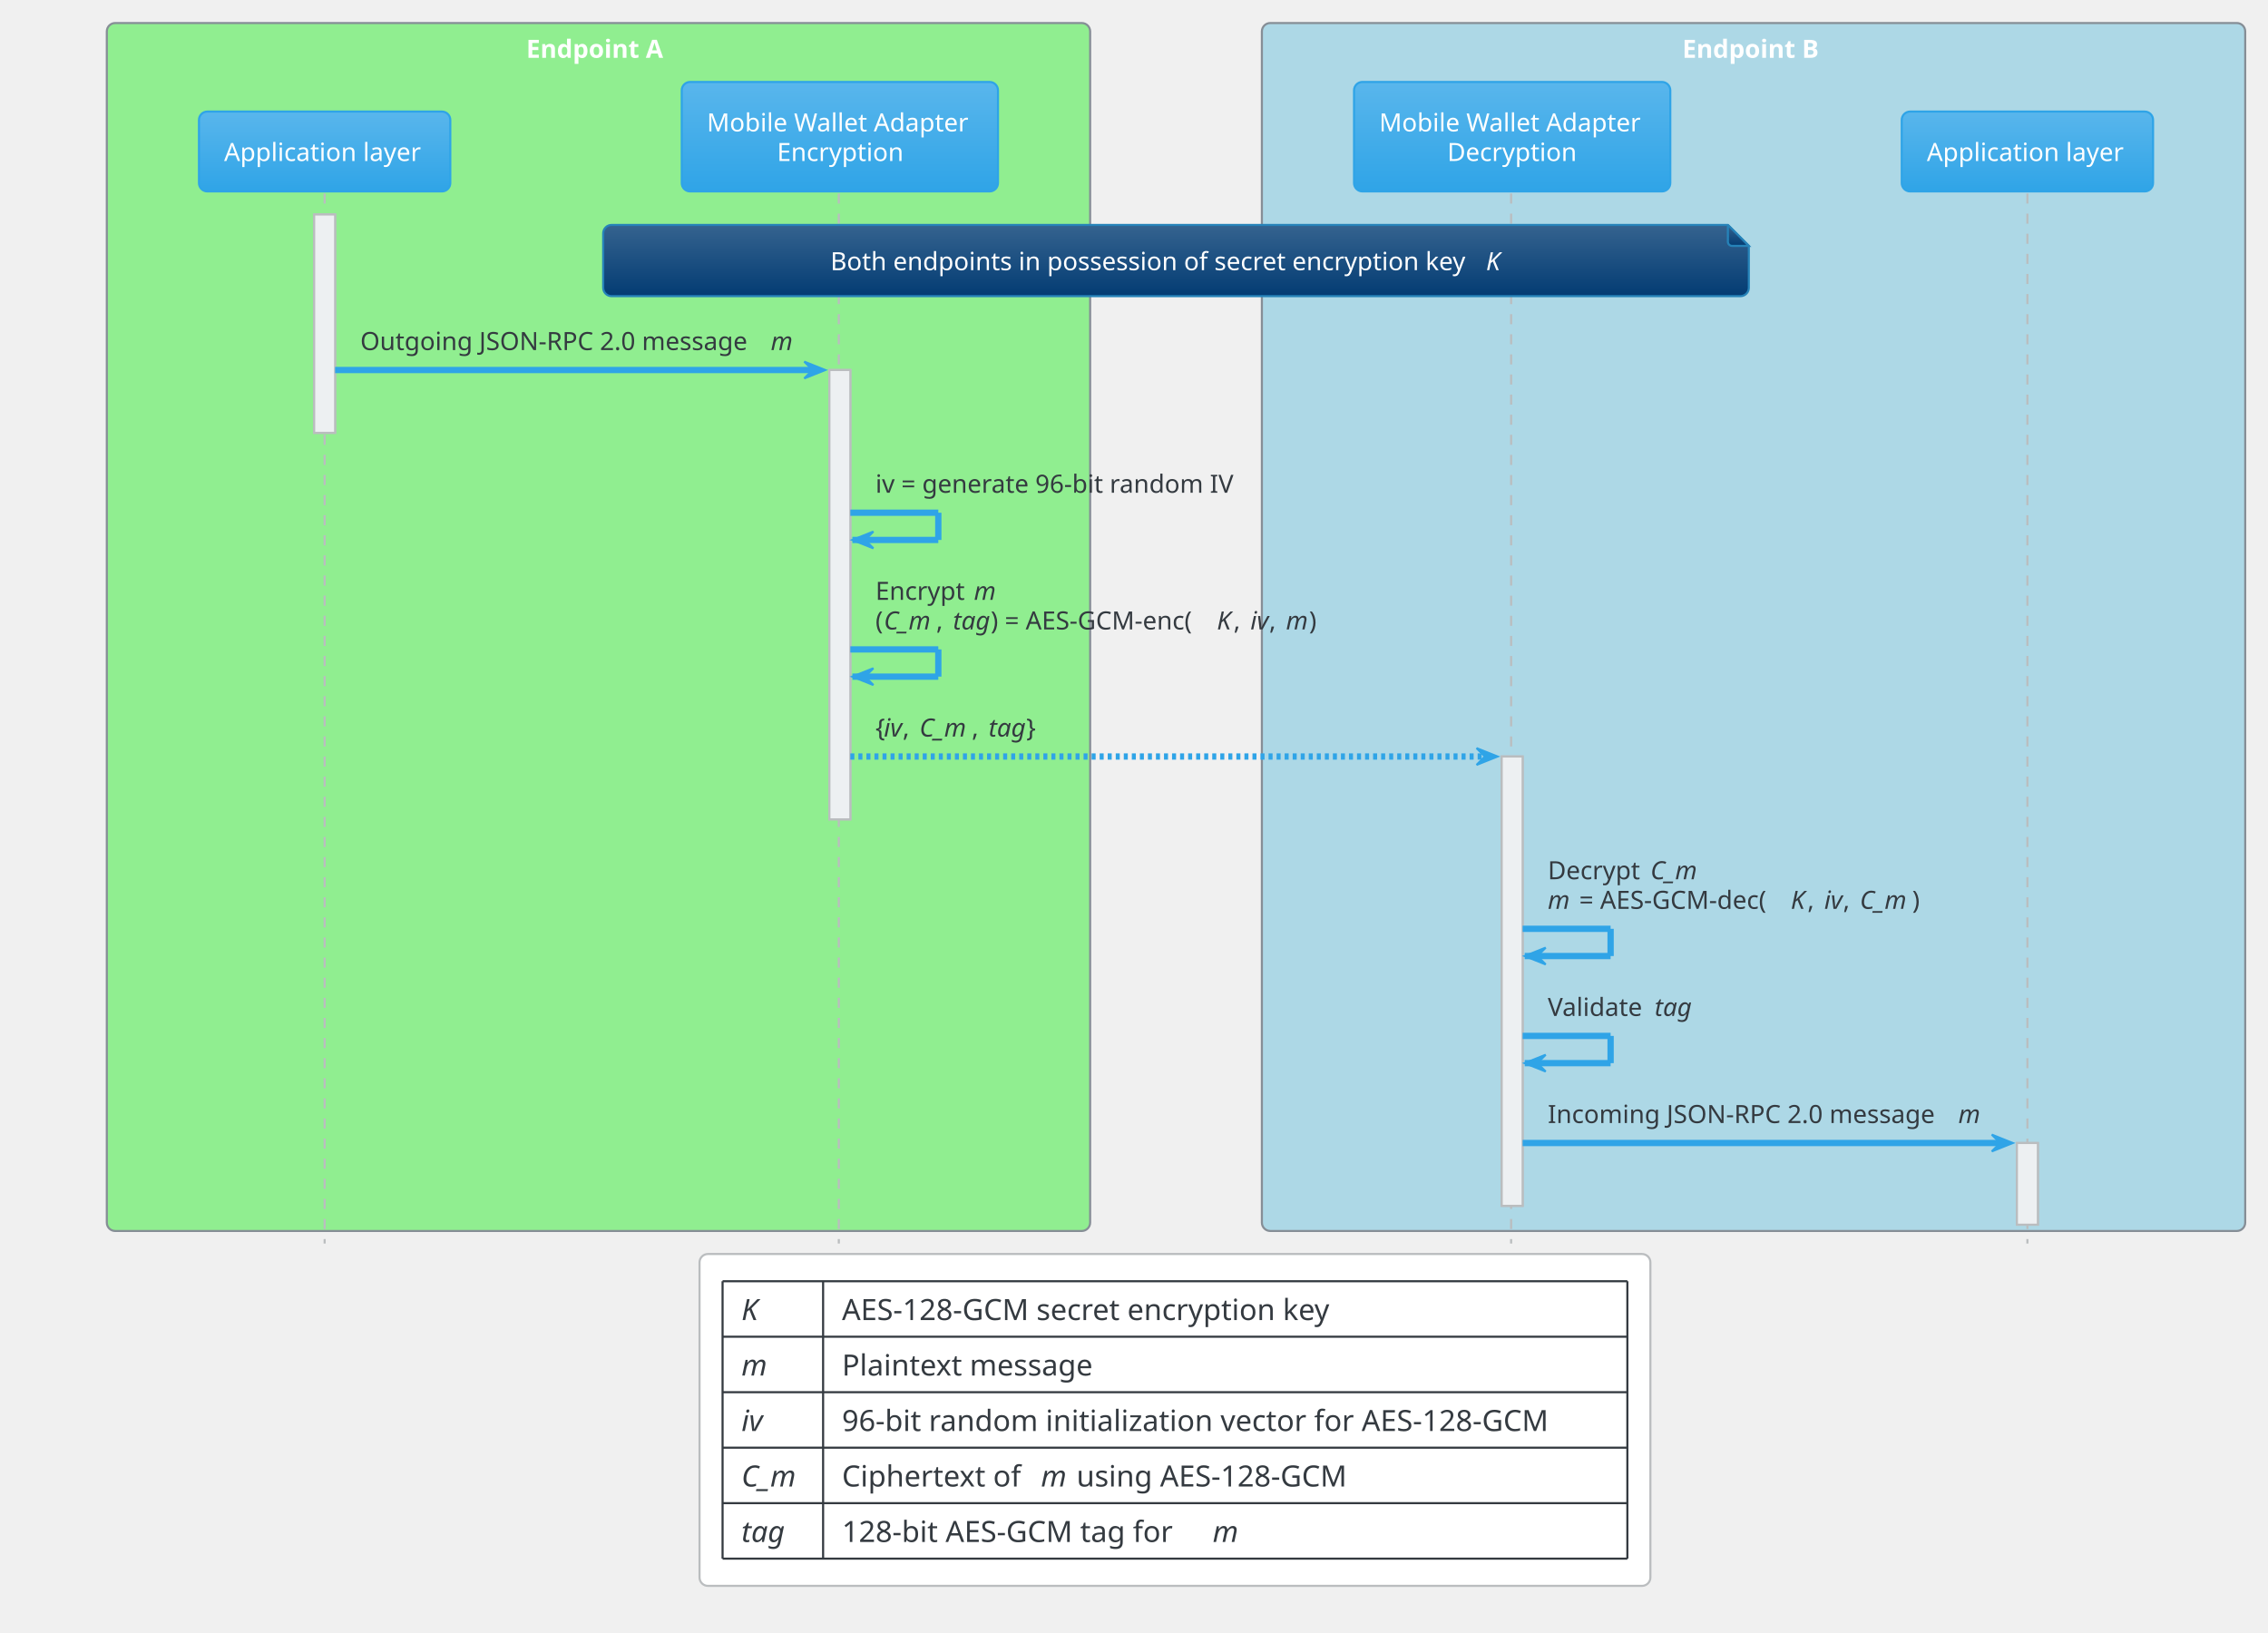
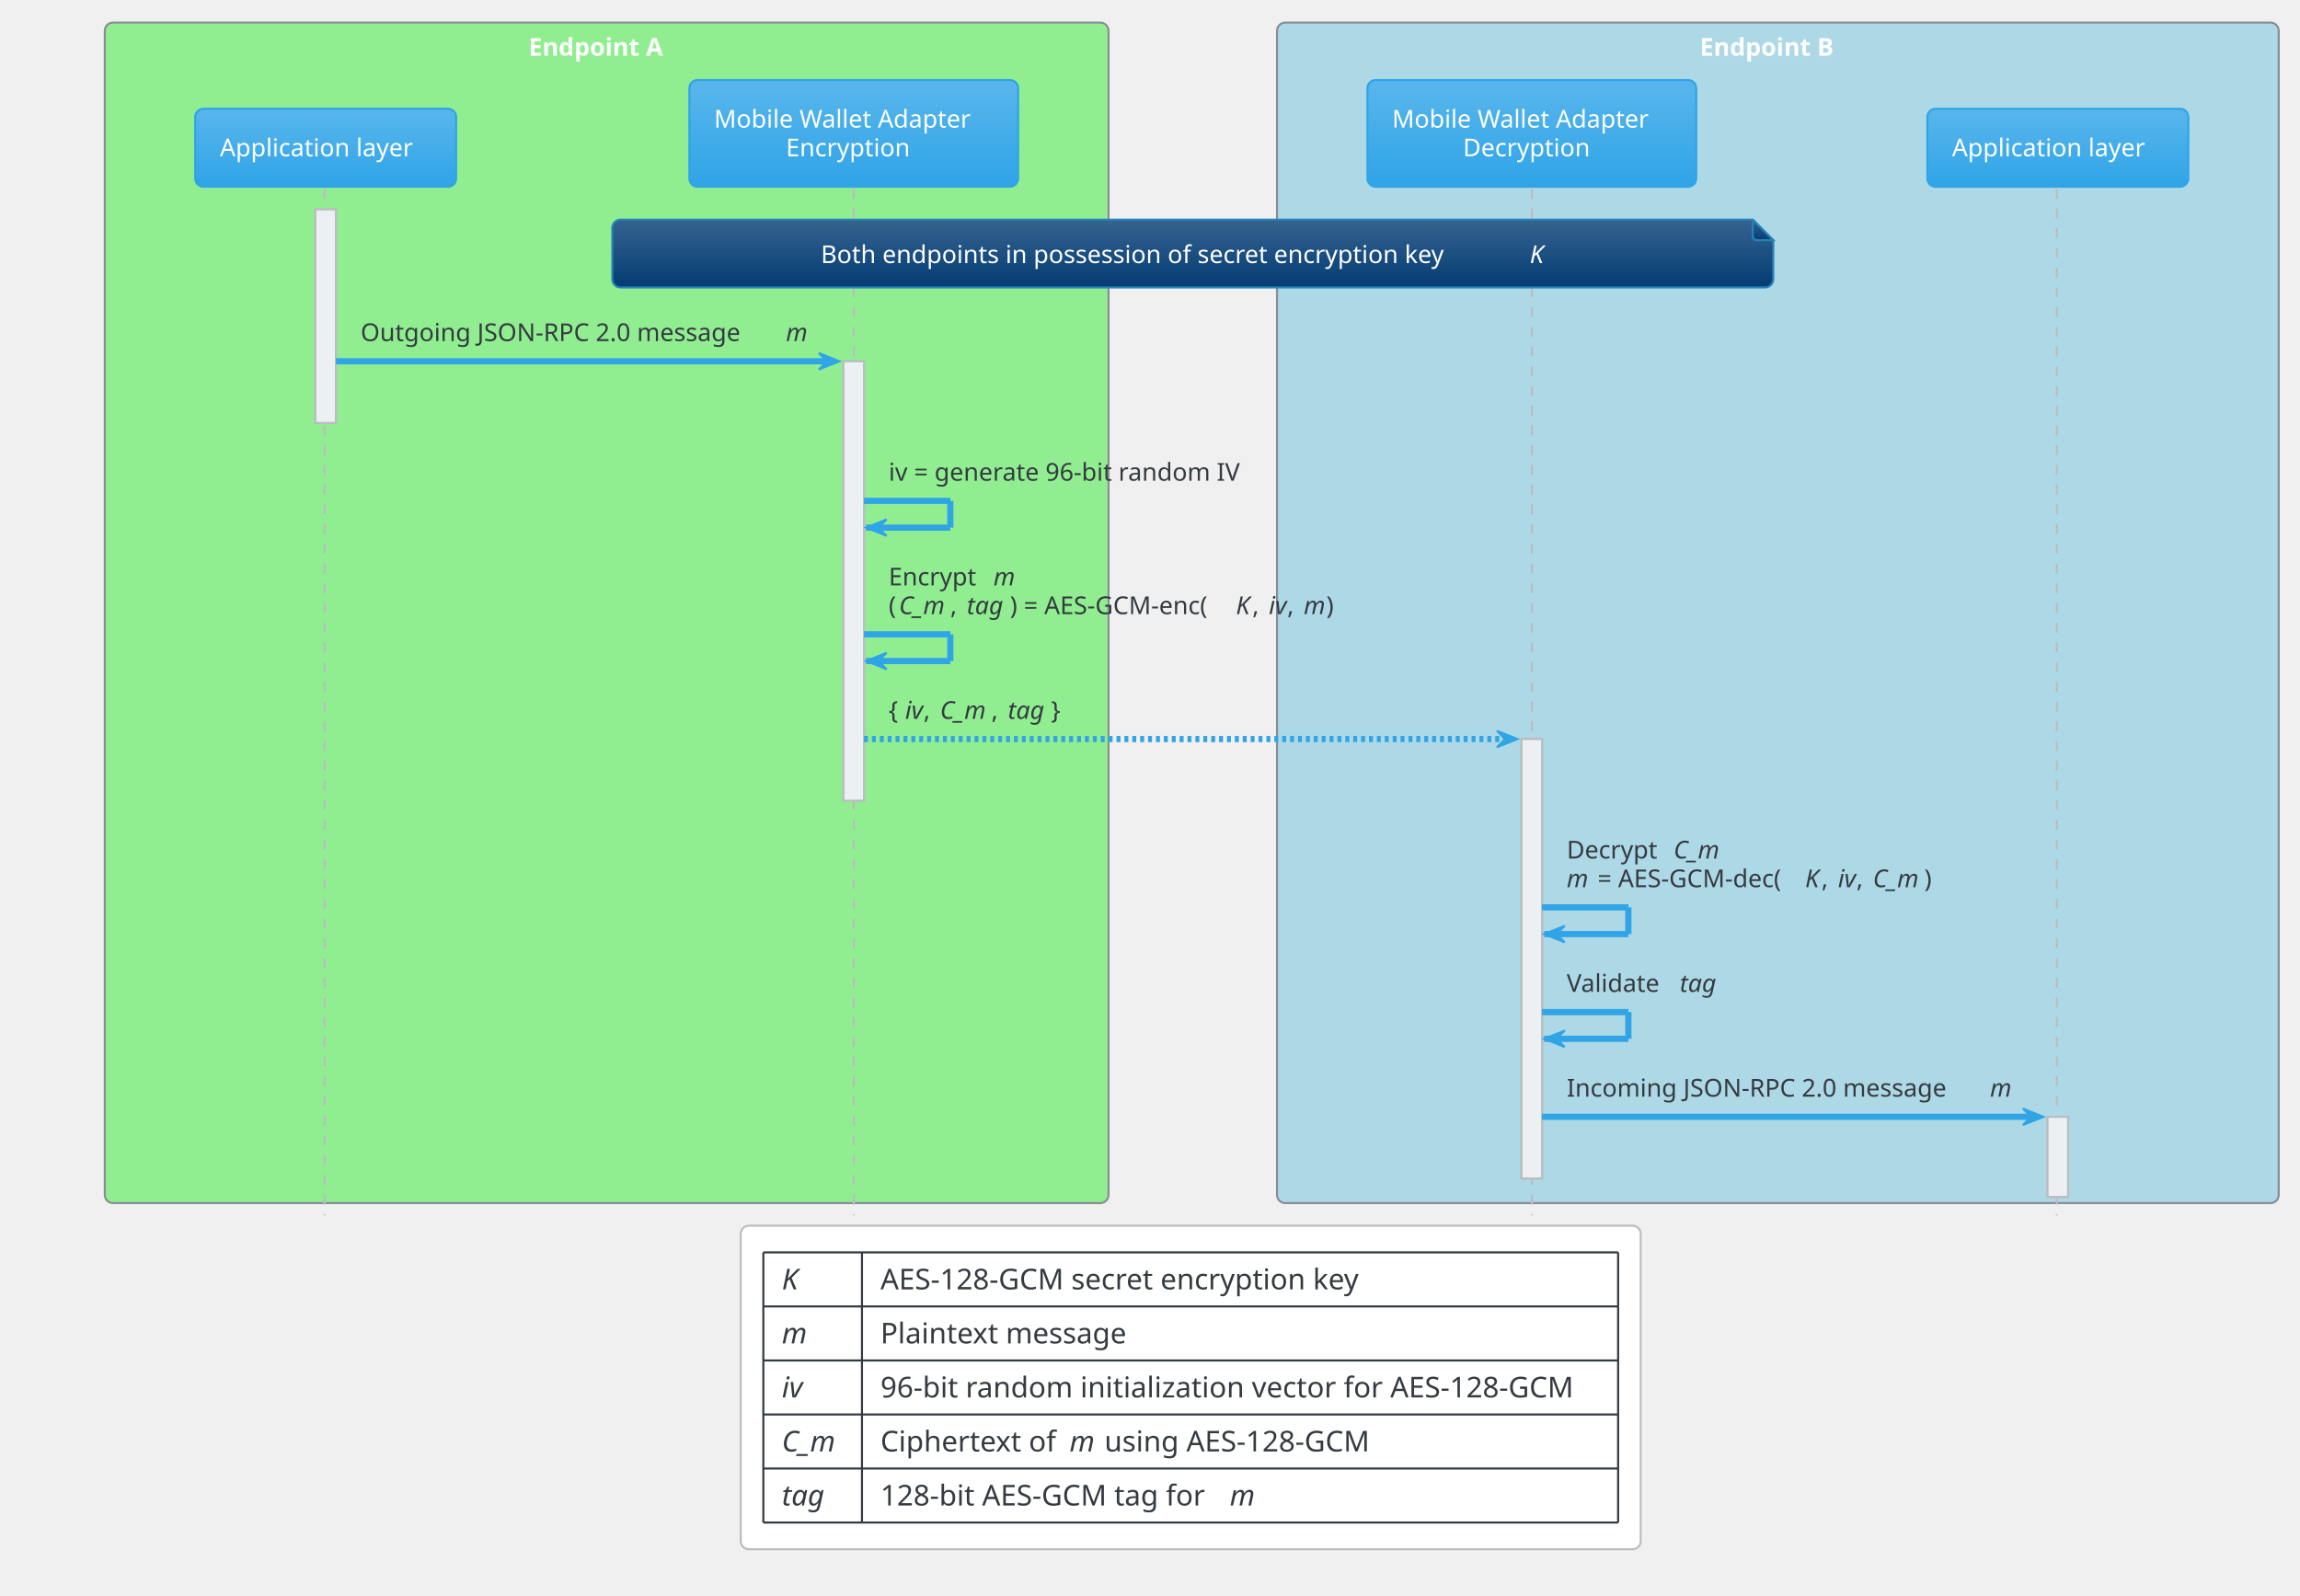
- <svg xmlns="http://www.w3.org/2000/svg" contentStyleType="text/css" height="812.5px" preserveAspectRatio="none" style="width:1128px;height:812px;background:#FFFFFF;" version="1.1" viewBox="0 0 1128 812" width="1128.125px" zoomAndPan="magnify">
+ <svg xmlns="http://www.w3.org/2000/svg" contentStyleType="text/css" height="809.375px" preserveAspectRatio="none" style="width:1166px;height:809px;background:#FFFFFF;" version="1.1" viewBox="0 0 1166 809" width="1166.667px" zoomAndPan="magnify">
  <defs>
    <linearGradient id="g9wyo9ff88xkp0" x1="50%" x2="50%" y1="0%" y2="100%">
      <stop offset="0%" stop-color="#59B6EC" />
      <stop offset="100%" stop-color="#2FA4E7" />
    </linearGradient>
    <linearGradient id="g9wyo9ff88xkp1" x1="50%" x2="50%" y1="0%" y2="100%">
      <stop offset="0%" stop-color="#35638F" />
      <stop offset="100%" stop-color="#033C73" />
    </linearGradient>
  </defs>
  <g>
-     <rect fill="#90EE90" height="600.757" rx="4.167" ry="4.167" style="stroke:#868E96;stroke-width:1.042;" width="489.062" x="53.125" y="11.458" />
-     <text fill="#FFFFFF" font-family="&quot;Verdana&quot;" font-size="12.5" font-weight="bold" lengthAdjust="spacing" textLength="71.875" x="261.719" y="28.752">Endpoint A</text>
-     <rect fill="#ADD8E6" height="600.757" rx="4.167" ry="4.167" style="stroke:#868E96;stroke-width:1.042;" width="489.062" x="627.604" y="11.458" />
-     <text fill="#FFFFFF" font-family="&quot;Verdana&quot;" font-size="12.5" font-weight="bold" lengthAdjust="spacing" textLength="70.833" x="836.719" y="28.752">Endpoint B</text>
-     <rect fill="#EDF0F2" height="108.61" style="stroke:#BABDBF;stroke-width:1.042;" width="10.417" x="156.25" y="106.665" />
-     <rect fill="#EDF0F2" height="223.47" style="stroke:#BABDBF;stroke-width:1.042;" width="10.417" x="412.5" y="184.025" />
-     <rect fill="#EDF0F2" height="223.47" style="stroke:#BABDBF;stroke-width:1.042;" width="10.417" x="746.875" y="376.245" />
-     <rect fill="#EDF0F2" height="40.625" style="stroke:#BABDBF;stroke-width:1.042;" width="10.417" x="1003.125" y="568.465" />
-     <line style="stroke:#BABDBF;stroke-width:1.042;stroke-dasharray:5.0,5.0;" x1="161.458" x2="161.458" y1="96.248" y2="618.465" />
-     <line style="stroke:#BABDBF;stroke-width:1.042;stroke-dasharray:5.0,5.0;" x1="417.188" x2="417.188" y1="96.248" y2="618.465" />
-     <line style="stroke:#BABDBF;stroke-width:1.042;stroke-dasharray:5.0,5.0;" x1="751.562" x2="751.562" y1="96.248" y2="618.465" />
-     <line style="stroke:#BABDBF;stroke-width:1.042;stroke-dasharray:5.0,5.0;" x1="1008.333" x2="1008.333" y1="96.248" y2="618.465" />
-     <rect fill="url(#g9wyo9ff88xkp0)" height="39.722" rx="4.167" ry="4.167" style="stroke:#2FA4E7;stroke-width:1.042;" width="125" x="98.958" y="55.485" />
-     <text fill="#FFFFFF" font-family="&quot;Verdana&quot;" font-size="12.5" lengthAdjust="spacing" textLength="100" x="111.458" y="80.07">Application layer</text>
-     <rect fill="url(#g9wyo9ff88xkp0)" height="54.443" rx="4.167" ry="4.167" style="stroke:#2FA4E7;stroke-width:1.042;" width="157.292" x="339.062" y="40.763" />
-     <text fill="#FFFFFF" font-family="&quot;Verdana&quot;" font-size="12.5" lengthAdjust="spacing" textLength="132.292" x="351.562" y="65.348">Mobile Wallet Adapter</text>
-     <text fill="#FFFFFF" font-family="&quot;Verdana&quot;" font-size="12.5" lengthAdjust="spacing" textLength="62.5" x="386.458" y="80.07">Encryption</text>
-     <rect fill="url(#g9wyo9ff88xkp0)" height="54.443" rx="4.167" ry="4.167" style="stroke:#2FA4E7;stroke-width:1.042;" width="157.292" x="673.438" y="40.763" />
-     <text fill="#FFFFFF" font-family="&quot;Verdana&quot;" font-size="12.5" lengthAdjust="spacing" textLength="132.292" x="685.938" y="65.348">Mobile Wallet Adapter</text>
-     <text fill="#FFFFFF" font-family="&quot;Verdana&quot;" font-size="12.5" lengthAdjust="spacing" textLength="64.583" x="719.792" y="80.07">Decryption</text>
-     <rect fill="url(#g9wyo9ff88xkp0)" height="39.722" rx="4.167" ry="4.167" style="stroke:#2FA4E7;stroke-width:1.042;" width="125" x="945.833" y="55.485" />
-     <text fill="#FFFFFF" font-family="&quot;Verdana&quot;" font-size="12.5" lengthAdjust="spacing" textLength="100" x="958.333" y="80.07">Application layer</text>
-     <rect fill="#EDF0F2" height="108.61" style="stroke:#BABDBF;stroke-width:1.042;" width="10.417" x="156.25" y="106.665" />
-     <rect fill="#EDF0F2" height="223.47" style="stroke:#BABDBF;stroke-width:1.042;" width="10.417" x="412.5" y="184.025" />
-     <rect fill="#EDF0F2" height="223.47" style="stroke:#BABDBF;stroke-width:1.042;" width="10.417" x="746.875" y="376.245" />
-     <rect fill="#EDF0F2" height="40.625" style="stroke:#BABDBF;stroke-width:1.042;" width="10.417" x="1003.125" y="568.465" />
-     <path d="M300,116.04 L300,143.123 A4.167,4.167 0 0 0 304.167,147.29 L865.625,147.29 A4.167,4.167 0 0 0 869.792,143.123 L869.792,122.29 L859.375,111.873 L304.167,111.873 A4.167,4.167 0 0 0 300,116.04 " fill="url(#g9wyo9ff88xkp1)" style="stroke:#2683B9;stroke-width:1.042;" />
-     <path d="M859.375,111.873 L859.375,120.207 A2.083,2.083 0 0 0 861.458,122.29 L869.792,122.29 L859.375,111.873 " fill="url(#g9wyo9ff88xkp1)" style="stroke:#2683B9;stroke-width:1.042;" />
-     <text fill="#FFFFFF" font-family="&quot;Verdana&quot;" font-size="12.5" lengthAdjust="spacing" textLength="321.875" x="413.021" y="134.375">Both endpoints in possession of secret encryption key</text>
-     <text fill="#FFFFFF" font-family="&quot;Verdana&quot;" font-size="12.5" font-style="italic" lengthAdjust="spacing" textLength="8.333" x="739.062" y="134.375">K</text>
-     <polygon fill="#2FA4E7" points="400,179.858,410.417,184.025,400,188.192,404.167,184.025" style="stroke:#2FA4E7;stroke-width:1.042;" />
-     <line style="stroke:#2FA4E7;stroke-width:3.125;" x1="166.667" x2="406.25" y1="184.025" y2="184.025" />
-     <text fill="#343A40" font-family="&quot;Verdana&quot;" font-size="12.5" lengthAdjust="spacing" textLength="200" x="179.167" y="174.097">Outgoing JSON-RPC 2.0 message</text>
-     <text fill="#343A40" font-family="&quot;Verdana&quot;" font-size="12.5" font-style="italic" lengthAdjust="spacing" textLength="11.458" x="383.333" y="174.097">m</text>
-     <line style="stroke:#2FA4E7;stroke-width:3.125;" x1="422.917" x2="466.667" y1="254.997" y2="254.997" />
-     <line style="stroke:#2FA4E7;stroke-width:3.125;" x1="466.667" x2="466.667" y1="254.997" y2="268.538" />
-     <line style="stroke:#2FA4E7;stroke-width:3.125;" x1="423.958" x2="466.667" y1="268.538" y2="268.538" />
-     <polygon fill="#2FA4E7" points="434.375,264.372,423.958,268.538,434.375,272.705,430.208,268.538" style="stroke:#2FA4E7;stroke-width:1.042;" />
-     <text fill="#343A40" font-family="&quot;Verdana&quot;" font-size="12.5" lengthAdjust="spacing" textLength="191.667" x="435.417" y="245.068">iv = generate 96-bit random IV</text>
-     <line style="stroke:#2FA4E7;stroke-width:3.125;" x1="422.917" x2="466.667" y1="322.982" y2="322.982" />
-     <line style="stroke:#2FA4E7;stroke-width:3.125;" x1="466.667" x2="466.667" y1="322.982" y2="336.523" />
-     <line style="stroke:#2FA4E7;stroke-width:3.125;" x1="423.958" x2="466.667" y1="336.523" y2="336.523" />
-     <polygon fill="#2FA4E7" points="434.375,332.357,423.958,336.523,434.375,340.69,430.208,336.523" style="stroke:#2FA4E7;stroke-width:1.042;" />
-     <text fill="#343A40" font-family="&quot;Verdana&quot;" font-size="12.5" lengthAdjust="spacing" textLength="44.792" x="435.417" y="298.332">Encrypt</text>
-     <text fill="#343A40" font-family="&quot;Verdana&quot;" font-size="12.5" font-style="italic" lengthAdjust="spacing" textLength="11.458" x="484.375" y="298.332">m</text>
-     <text fill="#343A40" font-family="&quot;Verdana&quot;" font-size="12.5" lengthAdjust="spacing" textLength="4.167" x="435.417" y="313.053">(</text>
-     <text fill="#343A40" font-family="&quot;Verdana&quot;" font-size="12.5" font-style="italic" lengthAdjust="spacing" textLength="26.042" x="439.583" y="313.053">C_m</text>
-     <text fill="#343A40" font-family="&quot;Verdana&quot;" font-size="12.5" lengthAdjust="spacing" textLength="4.167" x="465.625" y="313.053">,</text>
-     <text fill="#343A40" font-family="&quot;Verdana&quot;" font-size="12.5" font-style="italic" lengthAdjust="spacing" textLength="18.75" x="473.958" y="313.053">tag</text>
-     <text fill="#343A40" font-family="&quot;Verdana&quot;" font-size="12.5" lengthAdjust="spacing" textLength="112.5" x="492.708" y="313.053">) = AES-GCM-enc(</text>
-     <text fill="#343A40" font-family="&quot;Verdana&quot;" font-size="12.5" font-style="italic" lengthAdjust="spacing" textLength="8.333" x="605.208" y="313.053">K</text>
-     <text fill="#343A40" font-family="&quot;Verdana&quot;" font-size="12.5" lengthAdjust="spacing" textLength="4.167" x="613.542" y="313.053">,</text>
-     <text fill="#343A40" font-family="&quot;Verdana&quot;" font-size="12.5" font-style="italic" lengthAdjust="spacing" textLength="9.375" x="621.875" y="313.053">iv</text>
-     <text fill="#343A40" font-family="&quot;Verdana&quot;" font-size="12.5" lengthAdjust="spacing" textLength="4.167" x="631.25" y="313.053">,</text>
-     <text fill="#343A40" font-family="&quot;Verdana&quot;" font-size="12.5" font-style="italic" lengthAdjust="spacing" textLength="11.458" x="639.583" y="313.053">m</text>
-     <text fill="#343A40" font-family="&quot;Verdana&quot;" font-size="12.5" lengthAdjust="spacing" textLength="4.167" x="651.042" y="313.053">)</text>
-     <polygon fill="#2FA4E7" points="734.375,372.079,744.792,376.245,734.375,380.412,738.542,376.245" style="stroke:#2FA4E7;stroke-width:1.042;" />
-     <line style="stroke:#2FA4E7;stroke-width:3.125;stroke-dasharray:2.0,2.0;" x1="422.917" x2="740.625" y1="376.245" y2="376.245" />
-     <text fill="#343A40" font-family="&quot;Verdana&quot;" font-size="12.5" lengthAdjust="spacing" textLength="4.167" x="435.417" y="366.317">{</text>
-     <text fill="#343A40" font-family="&quot;Verdana&quot;" font-size="12.5" font-style="italic" lengthAdjust="spacing" textLength="9.375" x="439.583" y="366.317">iv</text>
-     <text fill="#343A40" font-family="&quot;Verdana&quot;" font-size="12.5" lengthAdjust="spacing" textLength="4.167" x="448.958" y="366.317">,</text>
-     <text fill="#343A40" font-family="&quot;Verdana&quot;" font-size="12.5" font-style="italic" lengthAdjust="spacing" textLength="26.042" x="457.292" y="366.317">C_m</text>
-     <text fill="#343A40" font-family="&quot;Verdana&quot;" font-size="12.5" lengthAdjust="spacing" textLength="4.167" x="483.333" y="366.317">,</text>
-     <text fill="#343A40" font-family="&quot;Verdana&quot;" font-size="12.5" font-style="italic" lengthAdjust="spacing" textLength="18.75" x="491.667" y="366.317">tag</text>
-     <text fill="#343A40" font-family="&quot;Verdana&quot;" font-size="12.5" lengthAdjust="spacing" textLength="4.167" x="510.417" y="366.317">}</text>
-     <line style="stroke:#2FA4E7;stroke-width:3.125;" x1="757.292" x2="801.042" y1="461.938" y2="461.938" />
-     <line style="stroke:#2FA4E7;stroke-width:3.125;" x1="801.042" x2="801.042" y1="461.938" y2="475.48" />
-     <line style="stroke:#2FA4E7;stroke-width:3.125;" x1="758.333" x2="801.042" y1="475.48" y2="475.48" />
-     <polygon fill="#2FA4E7" points="768.75,471.313,758.333,475.48,768.75,479.647,764.583,475.48" style="stroke:#2FA4E7;stroke-width:1.042;" />
-     <text fill="#343A40" font-family="&quot;Verdana&quot;" font-size="12.5" lengthAdjust="spacing" textLength="46.875" x="769.792" y="437.288">Decrypt</text>
-     <text fill="#343A40" font-family="&quot;Verdana&quot;" font-size="12.5" font-style="italic" lengthAdjust="spacing" textLength="26.042" x="820.833" y="437.288">C_m</text>
-     <text fill="#343A40" font-family="&quot;Verdana&quot;" font-size="12.5" font-style="italic" lengthAdjust="spacing" textLength="11.458" x="769.792" y="452.01">m</text>
-     <text fill="#343A40" font-family="&quot;Verdana&quot;" font-size="12.5" lengthAdjust="spacing" textLength="105.208" x="785.417" y="452.01">= AES-GCM-dec(</text>
-     <text fill="#343A40" font-family="&quot;Verdana&quot;" font-size="12.5" font-style="italic" lengthAdjust="spacing" textLength="8.333" x="890.625" y="452.01">K</text>
-     <text fill="#343A40" font-family="&quot;Verdana&quot;" font-size="12.5" lengthAdjust="spacing" textLength="4.167" x="898.958" y="452.01">,</text>
-     <text fill="#343A40" font-family="&quot;Verdana&quot;" font-size="12.5" font-style="italic" lengthAdjust="spacing" textLength="9.375" x="907.292" y="452.01">iv</text>
-     <text fill="#343A40" font-family="&quot;Verdana&quot;" font-size="12.5" lengthAdjust="spacing" textLength="4.167" x="916.667" y="452.01">,</text>
-     <text fill="#343A40" font-family="&quot;Verdana&quot;" font-size="12.5" font-style="italic" lengthAdjust="spacing" textLength="26.042" x="925" y="452.01">C_m</text>
-     <text fill="#343A40" font-family="&quot;Verdana&quot;" font-size="12.5" lengthAdjust="spacing" textLength="4.167" x="951.042" y="452.01">)</text>
-     <line style="stroke:#2FA4E7;stroke-width:3.125;" x1="757.292" x2="801.042" y1="515.202" y2="515.202" />
-     <line style="stroke:#2FA4E7;stroke-width:3.125;" x1="801.042" x2="801.042" y1="515.202" y2="528.744" />
-     <line style="stroke:#2FA4E7;stroke-width:3.125;" x1="758.333" x2="801.042" y1="528.744" y2="528.744" />
-     <polygon fill="#2FA4E7" points="768.75,524.577,758.333,528.744,768.75,532.91,764.583,528.744" style="stroke:#2FA4E7;stroke-width:1.042;" />
-     <text fill="#343A40" font-family="&quot;Verdana&quot;" font-size="12.5" lengthAdjust="spacing" textLength="48.958" x="769.792" y="505.273">Validate</text>
-     <text fill="#343A40" font-family="&quot;Verdana&quot;" font-size="12.5" font-style="italic" lengthAdjust="spacing" textLength="18.75" x="822.917" y="505.273">tag</text>
-     <polygon fill="#2FA4E7" points="990.625,564.298,1001.042,568.465,990.625,572.632,994.792,568.465" style="stroke:#2FA4E7;stroke-width:1.042;" />
-     <line style="stroke:#2FA4E7;stroke-width:3.125;" x1="757.292" x2="996.875" y1="568.465" y2="568.465" />
-     <text fill="#343A40" font-family="&quot;Verdana&quot;" font-size="12.5" lengthAdjust="spacing" textLength="200" x="769.792" y="558.537">Incoming JSON-RPC 2.0 message</text>
-     <text fill="#343A40" font-family="&quot;Verdana&quot;" font-size="12.5" font-style="italic" lengthAdjust="spacing" textLength="11.458" x="973.958" y="558.537">m</text>
-     <rect fill="#FFFFFF" height="165.043" rx="4.167" ry="4.167" style="stroke:#BABDBF;stroke-width:1.042;" width="472.917" x="347.917" y="623.673" />
-     <text fill="#343A40" font-family="&quot;Verdana&quot;" font-size="14.583" lengthAdjust="spacing" textLength="4.167" x="364.583" y="656.523"> </text>
-     <text fill="#343A40" font-family="&quot;Verdana&quot;" font-size="14.583" font-style="italic" lengthAdjust="spacing" textLength="9.375" x="368.75" y="656.523">K</text>
-     <text fill="#343A40" font-family="&quot;Verdana&quot;" font-size="14.583" lengthAdjust="spacing" textLength="12.5" x="378.125" y="656.523">   </text>
-     <text fill="#343A40" font-family="&quot;Verdana&quot;" font-size="14.583" lengthAdjust="spacing" textLength="260.417" x="418.75" y="656.523">AES-128-GCM secret encryption key</text>
-     <text fill="#343A40" font-family="&quot;Verdana&quot;" font-size="14.583" lengthAdjust="spacing" textLength="4.167" x="364.583" y="684.115"> </text>
-     <text fill="#343A40" font-family="&quot;Verdana&quot;" font-size="14.583" font-style="italic" lengthAdjust="spacing" textLength="13.542" x="368.75" y="684.115">m</text>
-     <text fill="#343A40" font-family="&quot;Verdana&quot;" font-size="14.583" lengthAdjust="spacing" textLength="12.5" x="382.292" y="684.115">   </text>
-     <text fill="#343A40" font-family="&quot;Verdana&quot;" font-size="14.583" lengthAdjust="spacing" textLength="129.167" x="418.75" y="684.115">Plaintext message</text>
-     <text fill="#343A40" font-family="&quot;Verdana&quot;" font-size="14.583" lengthAdjust="spacing" textLength="4.167" x="364.583" y="711.707"> </text>
-     <text fill="#343A40" font-family="&quot;Verdana&quot;" font-size="14.583" font-style="italic" lengthAdjust="spacing" textLength="11.458" x="368.75" y="711.707">iv</text>
-     <text fill="#343A40" font-family="&quot;Verdana&quot;" font-size="14.583" lengthAdjust="spacing" textLength="8.333" x="380.208" y="711.707">  </text>
-     <text fill="#343A40" font-family="&quot;Verdana&quot;" font-size="14.583" lengthAdjust="spacing" textLength="381.25" x="418.75" y="711.707">96-bit random initialization vector for AES-128-GCM</text>
-     <text fill="#343A40" font-family="&quot;Verdana&quot;" font-size="14.583" lengthAdjust="spacing" textLength="4.167" x="364.583" y="739.298"> </text>
-     <text fill="#343A40" font-family="&quot;Verdana&quot;" font-size="14.583" font-style="italic" lengthAdjust="spacing" textLength="31.25" x="368.75" y="739.298">C_m</text>
-     <text fill="#343A40" font-family="&quot;Verdana&quot;" font-size="14.583" lengthAdjust="spacing" textLength="4.167" x="400" y="739.298"> </text>
-     <text fill="#343A40" font-family="&quot;Verdana&quot;" font-size="14.583" lengthAdjust="spacing" textLength="94.792" x="418.75" y="739.298">Ciphertext of</text>
-     <text fill="#343A40" font-family="&quot;Verdana&quot;" font-size="14.583" font-style="italic" lengthAdjust="spacing" textLength="13.542" x="517.708" y="739.298">m</text>
-     <text fill="#343A40" font-family="&quot;Verdana&quot;" font-size="14.583" lengthAdjust="spacing" textLength="148.958" x="535.417" y="739.298">using AES-128-GCM</text>
-     <text fill="#343A40" font-family="&quot;Verdana&quot;" font-size="14.583" lengthAdjust="spacing" textLength="4.167" x="364.583" y="766.89"> </text>
-     <text fill="#343A40" font-family="&quot;Verdana&quot;" font-size="14.583" font-style="italic" lengthAdjust="spacing" textLength="22.917" x="368.75" y="766.89">tag</text>
-     <text fill="#343A40" font-family="&quot;Verdana&quot;" font-size="14.583" lengthAdjust="spacing" textLength="4.167" x="391.667" y="766.89"> </text>
-     <text fill="#343A40" font-family="&quot;Verdana&quot;" font-size="14.583" lengthAdjust="spacing" textLength="180.208" x="418.75" y="766.89">128-bit AES-GCM tag for</text>
-     <text fill="#343A40" font-family="&quot;Verdana&quot;" font-size="14.583" font-style="italic" lengthAdjust="spacing" textLength="13.542" x="603.125" y="766.89">m</text>
-     <text fill="#343A40" font-family="&quot;Verdana&quot;" font-size="14.583" lengthAdjust="spacing" textLength="83.333" x="616.667" y="766.89">                    </text>
-     <line style="stroke:#343A40;stroke-width:1.042;" x1="359.375" x2="809.375" y1="637.215" y2="637.215" />
-     <line style="stroke:#343A40;stroke-width:1.042;" x1="359.375" x2="809.375" y1="664.807" y2="664.807" />
-     <line style="stroke:#343A40;stroke-width:1.042;" x1="359.375" x2="809.375" y1="692.399" y2="692.399" />
-     <line style="stroke:#343A40;stroke-width:1.042;" x1="359.375" x2="809.375" y1="719.991" y2="719.991" />
-     <line style="stroke:#343A40;stroke-width:1.042;" x1="359.375" x2="809.375" y1="747.583" y2="747.583" />
-     <line style="stroke:#343A40;stroke-width:1.042;" x1="359.375" x2="809.375" y1="775.175" y2="775.175" />
-     <line style="stroke:#343A40;stroke-width:1.042;" x1="359.375" x2="359.375" y1="637.215" y2="775.175" />
-     <line style="stroke:#343A40;stroke-width:1.042;" x1="409.375" x2="409.375" y1="637.215" y2="775.175" />
-     <line style="stroke:#343A40;stroke-width:1.042;" x1="809.375" x2="809.375" y1="637.215" y2="775.175" />
+     <rect fill="#90EE90" height="598.535" rx="4.167" ry="4.167" style="stroke:#868E96;stroke-width:1.042;" width="508.854" x="53.125" y="11.458" />
+     <text fill="#FFFFFF" font-family="&quot;Verdana&quot;" font-size="12.5" font-weight="bold" lengthAdjust="spacing" textLength="79.167" x="267.969" y="28.269">Endpoint A</text>
+     <rect fill="#ADD8E6" height="598.535" rx="4.167" ry="4.167" style="stroke:#868E96;stroke-width:1.042;" width="507.812" x="647.396" y="11.458" />
+     <text fill="#FFFFFF" font-family="&quot;Verdana&quot;" font-size="12.5" font-weight="bold" lengthAdjust="spacing" textLength="79.167" x="861.719" y="28.269">Endpoint B</text>
+     <rect fill="#EDF0F2" height="108.268" style="stroke:#BABDBF;stroke-width:1.042;" width="10.417" x="159.896" y="106.152" />
+     <rect fill="#EDF0F2" height="222.786" style="stroke:#BABDBF;stroke-width:1.042;" width="10.417" x="427.604" y="183.171" />
+     <rect fill="#EDF0F2" height="222.786" style="stroke:#BABDBF;stroke-width:1.042;" width="10.417" x="771.354" y="374.707" />
+     <rect fill="#EDF0F2" height="40.625" style="stroke:#BABDBF;stroke-width:1.042;" width="10.417" x="1038.021" y="566.244" />
+     <line style="stroke:#BABDBF;stroke-width:1.042;stroke-dasharray:5.0,5.0;" x1="164.583" x2="164.583" y1="95.736" y2="616.244" />
+     <line style="stroke:#BABDBF;stroke-width:1.042;stroke-dasharray:5.0,5.0;" x1="432.812" x2="432.812" y1="95.736" y2="616.244" />
+     <line style="stroke:#BABDBF;stroke-width:1.042;stroke-dasharray:5.0,5.0;" x1="776.562" x2="776.562" y1="95.736" y2="616.244" />
+     <line style="stroke:#BABDBF;stroke-width:1.042;stroke-dasharray:5.0,5.0;" x1="1042.708" x2="1042.708" y1="95.736" y2="616.244" />
+     <rect fill="url(#g9wyo9ff88xkp0)" height="39.551" rx="4.167" ry="4.167" style="stroke:#2FA4E7;stroke-width:1.042;" width="132.292" x="98.958" y="55.143" />
+     <text fill="#FFFFFF" font-family="&quot;Verdana&quot;" font-size="12.5" lengthAdjust="spacing" textLength="107.292" x="111.458" y="79.246">Application layer</text>
+     <rect fill="url(#g9wyo9ff88xkp0)" height="54.102" rx="4.167" ry="4.167" style="stroke:#2FA4E7;stroke-width:1.042;" width="166.667" x="349.479" y="40.592" />
+     <text fill="#FFFFFF" font-family="&quot;Verdana&quot;" font-size="12.5" lengthAdjust="spacing" textLength="141.667" x="361.979" y="64.695">Mobile Wallet Adapter</text>
+     <text fill="#FFFFFF" font-family="&quot;Verdana&quot;" font-size="12.5" lengthAdjust="spacing" textLength="68.75" x="398.438" y="79.246">Encryption</text>
+     <rect fill="url(#g9wyo9ff88xkp0)" height="54.102" rx="4.167" ry="4.167" style="stroke:#2FA4E7;stroke-width:1.042;" width="166.667" x="693.229" y="40.592" />
+     <text fill="#FFFFFF" font-family="&quot;Verdana&quot;" font-size="12.5" lengthAdjust="spacing" textLength="141.667" x="705.729" y="64.695">Mobile Wallet Adapter</text>
+     <text fill="#FFFFFF" font-family="&quot;Verdana&quot;" font-size="12.5" lengthAdjust="spacing" textLength="69.792" x="741.667" y="79.246">Decryption</text>
+     <rect fill="url(#g9wyo9ff88xkp0)" height="39.551" rx="4.167" ry="4.167" style="stroke:#2FA4E7;stroke-width:1.042;" width="132.292" x="977.083" y="55.143" />
+     <text fill="#FFFFFF" font-family="&quot;Verdana&quot;" font-size="12.5" lengthAdjust="spacing" textLength="107.292" x="989.583" y="79.246">Application layer</text>
+     <rect fill="#EDF0F2" height="108.268" style="stroke:#BABDBF;stroke-width:1.042;" width="10.417" x="159.896" y="106.152" />
+     <rect fill="#EDF0F2" height="222.786" style="stroke:#BABDBF;stroke-width:1.042;" width="10.417" x="427.604" y="183.171" />
+     <rect fill="#EDF0F2" height="222.786" style="stroke:#BABDBF;stroke-width:1.042;" width="10.417" x="771.354" y="374.707" />
+     <rect fill="#EDF0F2" height="40.625" style="stroke:#BABDBF;stroke-width:1.042;" width="10.417" x="1038.021" y="566.244" />
+     <path d="M310.417,115.527 L310.417,141.569 A4.167,4.167 0 0 0 314.583,145.736 L894.792,145.736 A4.167,4.167 0 0 0 898.958,141.569 L898.958,121.777 L888.542,111.361 L314.583,111.361 A4.167,4.167 0 0 0 310.417,115.527 " fill="url(#g9wyo9ff88xkp1)" style="stroke:#2683B9;stroke-width:1.042;" />
+     <path d="M888.542,111.361 L888.542,119.694 A2.083,2.083 0 0 0 890.625,121.777 L898.958,121.777 L888.542,111.361 " fill="url(#g9wyo9ff88xkp1)" style="stroke:#2683B9;stroke-width:1.042;" />
+     <text fill="#FFFFFF" font-family="&quot;Verdana&quot;" font-size="12.5" lengthAdjust="spacing" textLength="355.208" x="416.146" y="133.38">Both endpoints in possession of secret encryption key</text>
+     <text fill="#FFFFFF" font-family="&quot;Verdana&quot;" font-size="12.5" font-style="italic" lengthAdjust="spacing" textLength="8.333" x="775.521" y="133.38">K</text>
+     <polygon fill="#2FA4E7" points="415.104,179.004,425.521,183.171,415.104,187.337,419.271,183.171" style="stroke:#2FA4E7;stroke-width:1.042;" />
+     <line style="stroke:#2FA4E7;stroke-width:3.125;" x1="170.312" x2="421.354" y1="183.171" y2="183.171" />
+     <text fill="#343A40" font-family="&quot;Verdana&quot;" font-size="12.5" lengthAdjust="spacing" textLength="211.458" x="182.812" y="172.931">Outgoing JSON-RPC 2.0 message</text>
+     <text fill="#343A40" font-family="&quot;Verdana&quot;" font-size="12.5" font-style="italic" lengthAdjust="spacing" textLength="11.458" x="398.438" y="172.931">m</text>
+     <line style="stroke:#2FA4E7;stroke-width:3.125;" x1="438.021" x2="481.771" y1="253.971" y2="253.971" />
+     <line style="stroke:#2FA4E7;stroke-width:3.125;" x1="481.771" x2="481.771" y1="253.971" y2="267.513" />
+     <line style="stroke:#2FA4E7;stroke-width:3.125;" x1="439.062" x2="481.771" y1="267.513" y2="267.513" />
+     <polygon fill="#2FA4E7" points="449.479,263.346,439.062,267.513,449.479,271.68,445.312,267.513" style="stroke:#2FA4E7;stroke-width:1.042;" />
+     <text fill="#343A40" font-family="&quot;Verdana&quot;" font-size="12.5" lengthAdjust="spacing" textLength="200" x="450.521" y="243.732">iv = generate 96-bit random IV</text>
+     <line style="stroke:#2FA4E7;stroke-width:3.125;" x1="438.021" x2="481.771" y1="321.615" y2="321.615" />
+     <line style="stroke:#2FA4E7;stroke-width:3.125;" x1="481.771" x2="481.771" y1="321.615" y2="335.156" />
+     <line style="stroke:#2FA4E7;stroke-width:3.125;" x1="439.062" x2="481.771" y1="335.156" y2="335.156" />
+     <polygon fill="#2FA4E7" points="449.479,330.99,439.062,335.156,449.479,339.323,445.312,335.156" style="stroke:#2FA4E7;stroke-width:1.042;" />
+     <text fill="#343A40" font-family="&quot;Verdana&quot;" font-size="12.5" lengthAdjust="spacing" textLength="48.958" x="450.521" y="296.824">Encrypt</text>
+     <text fill="#343A40" font-family="&quot;Verdana&quot;" font-size="12.5" font-style="italic" lengthAdjust="spacing" textLength="11.458" x="503.646" y="296.824">m</text>
+     <text fill="#343A40" font-family="&quot;Verdana&quot;" font-size="12.5" lengthAdjust="spacing" textLength="5.208" x="450.521" y="311.375">(</text>
+     <text fill="#343A40" font-family="&quot;Verdana&quot;" font-size="12.5" font-style="italic" lengthAdjust="spacing" textLength="26.042" x="455.729" y="311.375">C_m</text>
+     <text fill="#343A40" font-family="&quot;Verdana&quot;" font-size="12.5" lengthAdjust="spacing" textLength="4.167" x="481.771" y="311.375">,</text>
+     <text fill="#343A40" font-family="&quot;Verdana&quot;" font-size="12.5" font-style="italic" lengthAdjust="spacing" textLength="21.875" x="490.104" y="311.375">tag</text>
+     <text fill="#343A40" font-family="&quot;Verdana&quot;" font-size="12.5" lengthAdjust="spacing" textLength="114.583" x="511.979" y="311.375">) = AES-GCM-enc(</text>
+     <text fill="#343A40" font-family="&quot;Verdana&quot;" font-size="12.5" font-style="italic" lengthAdjust="spacing" textLength="8.333" x="626.562" y="311.375">K</text>
+     <text fill="#343A40" font-family="&quot;Verdana&quot;" font-size="12.5" lengthAdjust="spacing" textLength="4.167" x="634.896" y="311.375">,</text>
+     <text fill="#343A40" font-family="&quot;Verdana&quot;" font-size="12.5" font-style="italic" lengthAdjust="spacing" textLength="9.375" x="643.229" y="311.375">iv</text>
+     <text fill="#343A40" font-family="&quot;Verdana&quot;" font-size="12.5" lengthAdjust="spacing" textLength="4.167" x="652.604" y="311.375">,</text>
+     <text fill="#343A40" font-family="&quot;Verdana&quot;" font-size="12.5" font-style="italic" lengthAdjust="spacing" textLength="11.458" x="660.938" y="311.375">m</text>
+     <text fill="#343A40" font-family="&quot;Verdana&quot;" font-size="12.5" lengthAdjust="spacing" textLength="5.208" x="672.396" y="311.375">)</text>
+     <polygon fill="#2FA4E7" points="758.854,370.54,769.271,374.707,758.854,378.874,763.021,374.707" style="stroke:#2FA4E7;stroke-width:1.042;" />
+     <line style="stroke:#2FA4E7;stroke-width:3.125;stroke-dasharray:2.0,2.0;" x1="438.021" x2="765.104" y1="374.707" y2="374.707" />
+     <text fill="#343A40" font-family="&quot;Verdana&quot;" font-size="12.5" lengthAdjust="spacing" textLength="8.333" x="450.521" y="364.467">{</text>
+     <text fill="#343A40" font-family="&quot;Verdana&quot;" font-size="12.5" font-style="italic" lengthAdjust="spacing" textLength="9.375" x="458.854" y="364.467">iv</text>
+     <text fill="#343A40" font-family="&quot;Verdana&quot;" font-size="12.5" lengthAdjust="spacing" textLength="4.167" x="468.229" y="364.467">,</text>
+     <text fill="#343A40" font-family="&quot;Verdana&quot;" font-size="12.5" font-style="italic" lengthAdjust="spacing" textLength="26.042" x="476.562" y="364.467">C_m</text>
+     <text fill="#343A40" font-family="&quot;Verdana&quot;" font-size="12.5" lengthAdjust="spacing" textLength="4.167" x="502.604" y="364.467">,</text>
+     <text fill="#343A40" font-family="&quot;Verdana&quot;" font-size="12.5" font-style="italic" lengthAdjust="spacing" textLength="21.875" x="510.938" y="364.467">tag</text>
+     <text fill="#343A40" font-family="&quot;Verdana&quot;" font-size="12.5" lengthAdjust="spacing" textLength="8.333" x="532.812" y="364.467">}</text>
+     <line style="stroke:#2FA4E7;stroke-width:3.125;" x1="781.771" x2="825.521" y1="460.059" y2="460.059" />
+     <line style="stroke:#2FA4E7;stroke-width:3.125;" x1="825.521" x2="825.521" y1="460.059" y2="473.6" />
+     <line style="stroke:#2FA4E7;stroke-width:3.125;" x1="782.812" x2="825.521" y1="473.6" y2="473.6" />
+     <polygon fill="#2FA4E7" points="793.229,469.434,782.812,473.6,793.229,477.767,789.062,473.6" style="stroke:#2FA4E7;stroke-width:1.042;" />
+     <text fill="#343A40" font-family="&quot;Verdana&quot;" font-size="12.5" lengthAdjust="spacing" textLength="50" x="794.271" y="435.268">Decrypt</text>
+     <text fill="#343A40" font-family="&quot;Verdana&quot;" font-size="12.5" font-style="italic" lengthAdjust="spacing" textLength="26.042" x="848.438" y="435.268">C_m</text>
+     <text fill="#343A40" font-family="&quot;Verdana&quot;" font-size="12.5" font-style="italic" lengthAdjust="spacing" textLength="11.458" x="794.271" y="449.819">m</text>
+     <text fill="#343A40" font-family="&quot;Verdana&quot;" font-size="12.5" lengthAdjust="spacing" textLength="105.208" x="809.896" y="449.819">= AES-GCM-dec(</text>
+     <text fill="#343A40" font-family="&quot;Verdana&quot;" font-size="12.5" font-style="italic" lengthAdjust="spacing" textLength="8.333" x="915.104" y="449.819">K</text>
+     <text fill="#343A40" font-family="&quot;Verdana&quot;" font-size="12.5" lengthAdjust="spacing" textLength="4.167" x="923.438" y="449.819">,</text>
+     <text fill="#343A40" font-family="&quot;Verdana&quot;" font-size="12.5" font-style="italic" lengthAdjust="spacing" textLength="9.375" x="931.771" y="449.819">iv</text>
+     <text fill="#343A40" font-family="&quot;Verdana&quot;" font-size="12.5" lengthAdjust="spacing" textLength="4.167" x="941.146" y="449.819">,</text>
+     <text fill="#343A40" font-family="&quot;Verdana&quot;" font-size="12.5" font-style="italic" lengthAdjust="spacing" textLength="26.042" x="949.479" y="449.819">C_m</text>
+     <text fill="#343A40" font-family="&quot;Verdana&quot;" font-size="12.5" lengthAdjust="spacing" textLength="5.208" x="975.521" y="449.819">)</text>
+     <line style="stroke:#2FA4E7;stroke-width:3.125;" x1="781.771" x2="825.521" y1="513.151" y2="513.151" />
+     <line style="stroke:#2FA4E7;stroke-width:3.125;" x1="825.521" x2="825.521" y1="513.151" y2="526.693" />
+     <line style="stroke:#2FA4E7;stroke-width:3.125;" x1="782.812" x2="825.521" y1="526.693" y2="526.693" />
+     <polygon fill="#2FA4E7" points="793.229,522.526,782.812,526.693,793.229,530.859,789.062,526.693" style="stroke:#2FA4E7;stroke-width:1.042;" />
+     <text fill="#343A40" font-family="&quot;Verdana&quot;" font-size="12.5" lengthAdjust="spacing" textLength="53.125" x="794.271" y="502.911">Validate</text>
+     <text fill="#343A40" font-family="&quot;Verdana&quot;" font-size="12.5" font-style="italic" lengthAdjust="spacing" textLength="21.875" x="851.562" y="502.911">tag</text>
+     <polygon fill="#2FA4E7" points="1025.521,562.077,1035.938,566.244,1025.521,570.41,1029.688,566.244" style="stroke:#2FA4E7;stroke-width:1.042;" />
+     <line style="stroke:#2FA4E7;stroke-width:3.125;" x1="781.771" x2="1031.771" y1="566.244" y2="566.244" />
+     <text fill="#343A40" font-family="&quot;Verdana&quot;" font-size="12.5" lengthAdjust="spacing" textLength="210.417" x="794.271" y="556.004">Incoming JSON-RPC 2.0 message</text>
+     <text fill="#343A40" font-family="&quot;Verdana&quot;" font-size="12.5" font-style="italic" lengthAdjust="spacing" textLength="11.458" x="1008.854" y="556.004">m</text>
+     <rect fill="#FFFFFF" height="164.046" rx="4.167" ry="4.167" style="stroke:#BABDBF;stroke-width:1.042;" width="456.25" x="375.521" y="621.452" />
+     <text fill="#343A40" font-family="&quot;Verdana&quot;" font-size="14.583" lengthAdjust="spacing" textLength="4.167" x="392.188" y="653.738"> </text>
+     <text fill="#343A40" font-family="&quot;Verdana&quot;" font-size="14.583" font-style="italic" lengthAdjust="spacing" textLength="9.375" x="396.354" y="653.738">K</text>
+     <text fill="#343A40" font-family="&quot;Verdana&quot;" font-size="14.583" lengthAdjust="spacing" textLength="12.5" x="405.729" y="653.738">   </text>
+     <text fill="#343A40" font-family="&quot;Verdana&quot;" font-size="14.583" lengthAdjust="spacing" textLength="260.417" x="446.354" y="653.738">AES-128-GCM secret encryption key</text>
+     <text fill="#343A40" font-family="&quot;Verdana&quot;" font-size="14.583" lengthAdjust="spacing" textLength="4.167" x="392.188" y="681.131"> </text>
+     <text fill="#343A40" font-family="&quot;Verdana&quot;" font-size="14.583" font-style="italic" lengthAdjust="spacing" textLength="13.542" x="396.354" y="681.131">m</text>
+     <text fill="#343A40" font-family="&quot;Verdana&quot;" font-size="14.583" lengthAdjust="spacing" textLength="12.5" x="409.896" y="681.131">   </text>
+     <text fill="#343A40" font-family="&quot;Verdana&quot;" font-size="14.583" lengthAdjust="spacing" textLength="131.25" x="446.354" y="681.131">Plaintext message</text>
+     <text fill="#343A40" font-family="&quot;Verdana&quot;" font-size="14.583" lengthAdjust="spacing" textLength="4.167" x="392.188" y="708.524"> </text>
+     <text fill="#343A40" font-family="&quot;Verdana&quot;" font-size="14.583" font-style="italic" lengthAdjust="spacing" textLength="11.458" x="396.354" y="708.524">iv</text>
+     <text fill="#343A40" font-family="&quot;Verdana&quot;" font-size="14.583" lengthAdjust="spacing" textLength="8.333" x="407.812" y="708.524">  </text>
+     <text fill="#343A40" font-family="&quot;Verdana&quot;" font-size="14.583" lengthAdjust="spacing" textLength="364.583" x="446.354" y="708.524">96-bit random initialization vector for AES-128-GCM</text>
+     <text fill="#343A40" font-family="&quot;Verdana&quot;" font-size="14.583" lengthAdjust="spacing" textLength="4.167" x="392.188" y="735.916"> </text>
+     <text fill="#343A40" font-family="&quot;Verdana&quot;" font-size="14.583" font-style="italic" lengthAdjust="spacing" textLength="31.25" x="396.354" y="735.916">C_m</text>
+     <text fill="#343A40" font-family="&quot;Verdana&quot;" font-size="14.583" lengthAdjust="spacing" textLength="4.167" x="427.604" y="735.916"> </text>
+     <text fill="#343A40" font-family="&quot;Verdana&quot;" font-size="14.583" lengthAdjust="spacing" textLength="91.667" x="446.354" y="735.916">Ciphertext of</text>
+     <text fill="#343A40" font-family="&quot;Verdana&quot;" font-size="14.583" font-style="italic" lengthAdjust="spacing" textLength="13.542" x="542.188" y="735.916">m</text>
+     <text fill="#343A40" font-family="&quot;Verdana&quot;" font-size="14.583" lengthAdjust="spacing" textLength="144.792" x="559.896" y="735.916">using AES-128-GCM</text>
+     <text fill="#343A40" font-family="&quot;Verdana&quot;" font-size="14.583" lengthAdjust="spacing" textLength="4.167" x="392.188" y="763.309"> </text>
+     <text fill="#343A40" font-family="&quot;Verdana&quot;" font-size="14.583" font-style="italic" lengthAdjust="spacing" textLength="22.917" x="396.354" y="763.309">tag</text>
+     <text fill="#343A40" font-family="&quot;Verdana&quot;" font-size="14.583" lengthAdjust="spacing" textLength="4.167" x="419.271" y="763.309"> </text>
+     <text fill="#343A40" font-family="&quot;Verdana&quot;" font-size="14.583" lengthAdjust="spacing" textLength="172.917" x="446.354" y="763.309">128-bit AES-GCM tag for</text>
+     <text fill="#343A40" font-family="&quot;Verdana&quot;" font-size="14.583" font-style="italic" lengthAdjust="spacing" textLength="13.542" x="623.438" y="763.309">m</text>
+     <text fill="#343A40" font-family="&quot;Verdana&quot;" font-size="14.583" lengthAdjust="spacing" textLength="83.333" x="636.979" y="763.309">                    </text>
+     <line style="stroke:#343A40;stroke-width:1.042;" x1="386.979" x2="820.312" y1="634.994" y2="634.994" />
+     <line style="stroke:#343A40;stroke-width:1.042;" x1="386.979" x2="820.312" y1="662.386" y2="662.386" />
+     <line style="stroke:#343A40;stroke-width:1.042;" x1="386.979" x2="820.312" y1="689.779" y2="689.779" />
+     <line style="stroke:#343A40;stroke-width:1.042;" x1="386.979" x2="820.312" y1="717.171" y2="717.171" />
+     <line style="stroke:#343A40;stroke-width:1.042;" x1="386.979" x2="820.312" y1="744.564" y2="744.564" />
+     <line style="stroke:#343A40;stroke-width:1.042;" x1="386.979" x2="820.312" y1="771.956" y2="771.956" />
+     <line style="stroke:#343A40;stroke-width:1.042;" x1="386.979" x2="386.979" y1="634.994" y2="771.956" />
+     <line style="stroke:#343A40;stroke-width:1.042;" x1="436.979" x2="436.979" y1="634.994" y2="771.956" />
+     <line style="stroke:#343A40;stroke-width:1.042;" x1="820.312" x2="820.312" y1="634.994" y2="771.956" />
  </g>
</svg>
